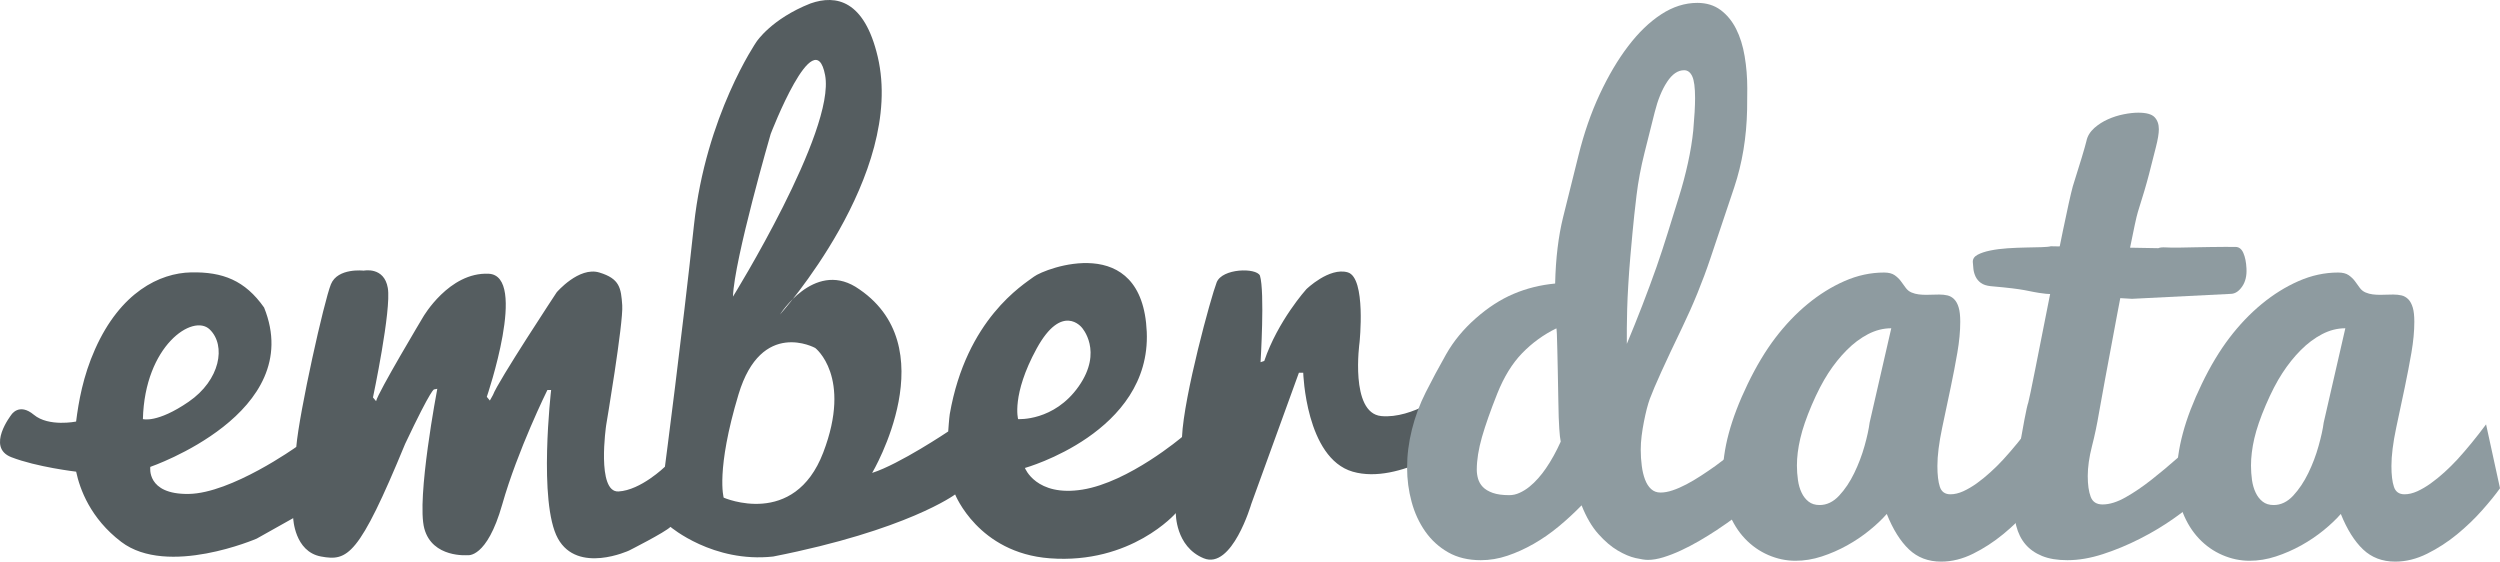
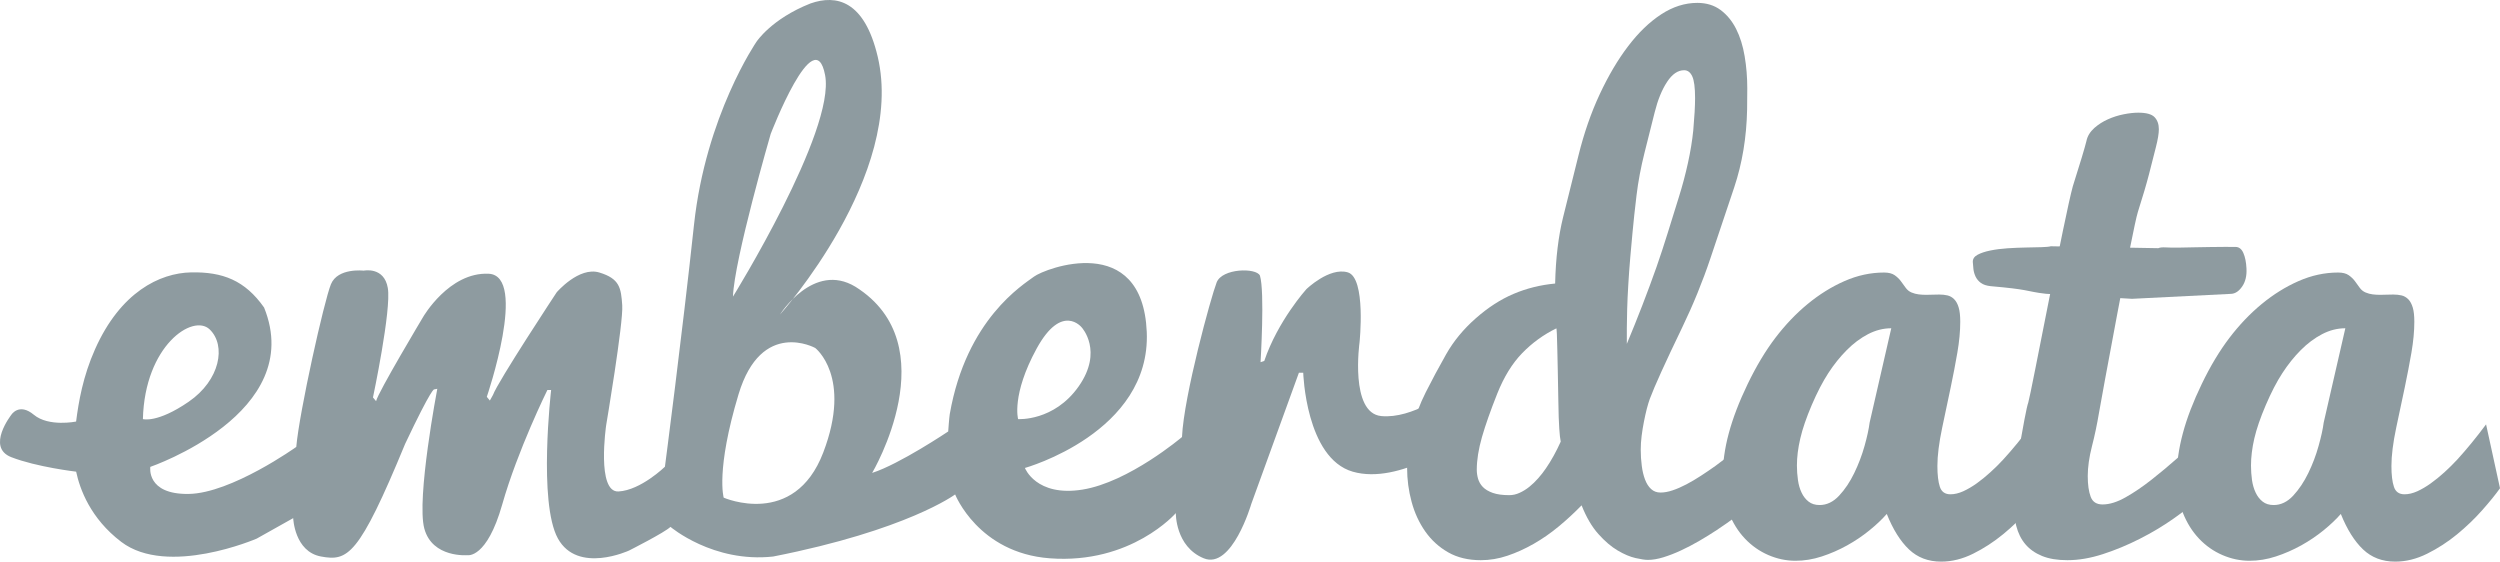
<svg xmlns="http://www.w3.org/2000/svg" enable-background="new 0 0 579.812 130.257" height="130.257" viewBox="0 0 579.812 130.257" width="579.812">
-   <path clip-rule="evenodd" d="m341.702 94.365c-.57-5.737-5.74-3.604-5.74-3.604s-8.32 6.451-15.631 5.734c-7.318-.719-5.02-17.078-5.02-17.078s1.57-14.992-2.73-16.25c-4.299-1.256-9.609 3.908-9.609 3.908s-6.6 7.316-9.76 16.641l-.859.287s1.01-16.354-.141-20.084c-.859-1.865-8.75-1.721-10.041 1.578-1.289 3.299-7.6 26.252-8.039 35.863 0 0-12.33 10.471-23.09 12.193-10.76 1.721-13.34-5.021-13.34-5.021s29.26-8.177 28.26-31.559c-1.01-23.383-23.6-14.735-26.16-12.813-2.471 1.859-15.68 9.823-19.529 31.88-.131.752-.361 4.028-.361 4.028s-11.33 7.603-17.639 9.612c0 0 17.639-29.695-3.881-43.18-9.75-5.881-17.5 6.455-17.5 6.455s29.119-32.419 22.67-59.818c-3.08-13.048-9.6-14.448-15.59-12.336-9.09 3.586-12.529 8.893-12.529 8.893s-11.762 17.07-14.49 42.462c-2.721 25.392-6.74 56.089-6.74 56.089s-5.59 5.451-10.76 5.738c-5.16.287-2.871-15.35-2.871-15.35s4.021-23.812 3.73-27.828c-.279-4.018-.57-6.17-5.311-7.604-4.729-1.435-9.889 4.59-9.889 4.59s-13.631 20.657-14.781 23.813l-.719 1.291-.711-.861s9.611-28.116.43-28.546c-9.18-.432-15.209 10.041-15.209 10.041s-10.471 17.501-10.9 19.51l-.721-.861s4.311-20.369 3.441-25.391c-.861-5.021-5.59-4.017-5.59-4.017s-6.021-.718-7.602 3.155-7.318 29.552-8.039 37.729c0 0-15.061 10.76-24.961 10.902-9.889.143-8.889-6.277-8.889-6.277s36.289-12.423 26.389-36.953c-4.439-6.312-9.609-8.297-16.92-8.154-7.318.144-16.4 4.608-22.279 17.806-2.811 6.295-3.83 12.269-4.4 16.79 0 0-6.359 1.296-9.799-1.573-3.441-2.869-5.221 0-5.221 0s-5.91 7.534-.02 9.83c5.879 2.295 15.059 3.368 15.059 3.368h-.01c.85 4.016 3.301 10.839 10.461 16.279 10.76 8.176 31.41-.752 31.41-.752l8.469-4.752s.281 7.764 6.451 8.899c6.17 1.131 8.75-.017 19.51-26.125 6.311-13.341 6.74-12.629 6.74-12.629l.719-.144s-4.879 25.535-3.01 32.42c1.861 6.885 10.041 6.168 10.041 6.168s4.449.86 8.029-11.762c3.59-12.625 10.471-26.539 10.471-26.539h.869s-3.02 26.107 1.57 34.428 16.5 2.801 16.5 2.801 8.32-4.201 9.609-5.492c0 0 9.881 8.406 23.811 6.88 31.131-6.128 42.211-14.401 42.211-14.401s5.35 13.553 21.92 14.81c18.93 1.435 29.26-10.478 29.26-10.478s-.141 7.746 6.459 10.471c6.59 2.726 11.041-12.588 11.041-12.588l11.049-30.446h1s.58 19.796 11.48 22.952 25.1-7.391 25.1-7.391 3.442-1.898 2.872-7.637zm-308.56 2.834c.43-17.069 11.619-24.53 15.49-20.8 3.869 3.73 2.439 11.764-4.881 16.783-7.308 5.022-10.609 4.017-10.609 4.017zm145.6-66.13s10.189-26.539 12.621-13.628c2.439 12.911-21.371 51.354-21.371 51.354.291-8.606 8.75-37.726 8.75-37.726zm12.191 73.877c-6.74 17.645-23.092 10.473-23.092 10.473s-1.869-6.312 3.441-23.957c5.309-17.645 17.789-10.758 17.789-10.758s8.612 6.598 1.862 24.242zm45.19-7.747s-1.58-5.594 4.299-16.353c5.891-10.76 10.48-4.877 10.48-4.877s5.02 5.451-.719 13.627c-5.74 8.177-14.06 7.603-14.06 7.603z" fill="#555d60" fill-rule="evenodd" />
+   <path clip-rule="evenodd" d="m341.702 94.365c-.57-5.737-5.74-3.604-5.74-3.604s-8.32 6.451-15.631 5.734c-7.318-.719-5.02-17.078-5.02-17.078s1.57-14.992-2.73-16.25c-4.299-1.256-9.609 3.908-9.609 3.908s-6.6 7.316-9.76 16.641l-.859.287s1.01-16.354-.141-20.084c-.859-1.865-8.75-1.721-10.041 1.578-1.289 3.299-7.6 26.252-8.039 35.863 0 0-12.33 10.471-23.09 12.193-10.76 1.721-13.34-5.021-13.34-5.021s29.26-8.177 28.26-31.559c-1.01-23.383-23.6-14.735-26.16-12.813-2.471 1.859-15.68 9.823-19.529 31.88-.131.752-.361 4.028-.361 4.028s-11.33 7.603-17.639 9.612c0 0 17.639-29.695-3.881-43.18-9.75-5.881-17.5 6.455-17.5 6.455s29.119-32.419 22.67-59.818c-3.08-13.048-9.6-14.448-15.59-12.336-9.09 3.586-12.529 8.893-12.529 8.893s-11.762 17.07-14.49 42.462c-2.721 25.392-6.74 56.089-6.74 56.089s-5.59 5.451-10.76 5.738c-5.16.287-2.871-15.35-2.871-15.35s4.021-23.812 3.73-27.828c-.279-4.018-.57-6.17-5.311-7.604-4.729-1.435-9.889 4.59-9.889 4.59s-13.631 20.657-14.781 23.813l-.719 1.291-.711-.861s9.611-28.116.43-28.546c-9.18-.432-15.209 10.041-15.209 10.041s-10.471 17.501-10.9 19.51l-.721-.861s4.311-20.369 3.441-25.391c-.861-5.021-5.59-4.017-5.59-4.017s-6.021-.718-7.602 3.155-7.318 29.552-8.039 37.729c0 0-15.061 10.76-24.961 10.902-9.889.143-8.889-6.277-8.889-6.277s36.289-12.423 26.389-36.953c-4.439-6.312-9.609-8.297-16.92-8.154-7.318.144-16.4 4.608-22.279 17.806-2.811 6.295-3.83 12.269-4.4 16.79 0 0-6.359 1.296-9.799-1.573-3.441-2.869-5.221 0-5.221 0s-5.91 7.534-.02 9.83c5.879 2.295 15.059 3.368 15.059 3.368h-.01c.85 4.016 3.301 10.839 10.461 16.279 10.76 8.176 31.41-.752 31.41-.752l8.469-4.752s.281 7.764 6.451 8.899c6.17 1.131 8.75-.017 19.51-26.125 6.311-13.341 6.74-12.629 6.74-12.629l.719-.144s-4.879 25.535-3.01 32.42c1.861 6.885 10.041 6.168 10.041 6.168s4.449.86 8.029-11.762c3.59-12.625 10.471-26.539 10.471-26.539h.869s-3.02 26.107 1.57 34.428 16.5 2.801 16.5 2.801 8.32-4.201 9.609-5.492c0 0 9.881 8.406 23.811 6.88 31.131-6.128 42.211-14.401 42.211-14.401s5.35 13.553 21.92 14.81c18.93 1.435 29.26-10.478 29.26-10.478s-.141 7.746 6.459 10.471c6.59 2.726 11.041-12.588 11.041-12.588l11.049-30.446h1s.58 19.796 11.48 22.952 25.1-7.391 25.1-7.391 3.442-1.898 2.872-7.637zm-308.56 2.834c.43-17.069 11.619-24.53 15.49-20.8 3.869 3.73 2.439 11.764-4.881 16.783-7.308 5.022-10.609 4.017-10.609 4.017zm145.6-66.13s10.189-26.539 12.621-13.628c2.439 12.911-21.371 51.354-21.371 51.354.291-8.606 8.75-37.726 8.75-37.726zm12.191 73.877c-6.74 17.645-23.092 10.473-23.092 10.473s-1.869-6.312 3.441-23.957c5.309-17.645 17.789-10.758 17.789-10.758s8.612 6.598 1.862 24.242zm45.19-7.747s-1.58-5.594 4.299-16.353c5.891-10.76 10.48-4.877 10.48-4.877s5.02 5.451-.719 13.627c-5.74 8.177-14.06 7.603-14.06 7.603z" fill="#8E9BA0" fill-rule="evenodd" />
  <g fill="#8e9ba0">
    <path d="m392.712 30.229c.279-3.143.42-5.635.42-7.477 0-2.424-.221-4.107-.66-5.051-.43-.941-1.061-1.414-1.881-1.414-1.459 0-2.779.908-3.969 2.727-1.191 1.816-2.141 4.161-2.861 7.029-.719 2.869-1.5 5.989-2.35 9.358s-1.469 6.669-1.859 9.897c-.391 3.23-.699 6.142-.939 8.734-.24 2.59-.4 4.432-.5 5.525-.191 2.23-.352 4.379-.471 6.447-.129 2.069-.211 3.957-.26 5.662-.051 1.707-.08 3.196-.08 4.469v2.934.684c2.5-5.98 4.801-11.934 6.9-17.869.879-2.528 1.75-5.168 2.6-7.91.859-2.747 1.699-5.473 2.541-8.174.85-2.703 1.559-5.379 2.139-8.027.58-2.649.99-5.164 1.23-7.544zm-31.76 45.928c-2.961 1.446-5.6 3.361-7.91 5.736s-4.24 5.506-5.791 9.4c-1.549 3.891-2.729 7.24-3.539 10.045-.801 2.805-1.211 5.338-1.211 7.603 0 .703.102 1.403.301 2.106.211.701.57 1.334 1.109 1.897.541.56 1.311 1.019 2.291 1.368.99.354 2.27.527 3.84.527.811 0 1.609-.178 2.389-.539.791-.354 1.541-.823 2.262-1.399.719-.576 1.398-1.235 2.049-1.972.65-.734 1.25-1.502 1.791-2.299 1.26-1.832 2.398-3.899 3.439-6.207-.141-.633-.25-1.64-.34-3.021-.1-1.378-.17-3.484-.211-6.311-.049-2.828-.09-5.149-.129-6.959-.051-1.81-.08-3.459-.109-4.955-.021-1.493-.061-2.713-.102-3.664-.049-.949-.09-1.402-.129-1.356zm46.66 39.756c-3.191 2.619-6.33 4.957-9.432 7.006-1.299.856-2.658 1.705-4.1 2.539-1.439.832-2.85 1.573-4.25 2.217-1.379.644-2.738 1.166-4.049 1.572-1.311.404-2.521.606-3.6.606-.65 0-1.602-.144-2.871-.429-1.26-.289-2.641-.869-4.131-1.752-1.5-.881-2.988-2.158-4.479-3.824-1.5-1.67-2.791-3.887-3.891-6.648-1.67 1.715-3.43 3.348-5.301 4.895-1.869 1.549-3.809 2.896-5.809 4.037-2.01 1.145-4.031 2.062-6.08 2.752-2.041.691-4.111 1.037-6.18 1.037-2.91 0-5.441-.606-7.57-1.82-2.131-1.215-3.9-2.828-5.32-4.846-1.41-2.014-2.471-4.299-3.16-6.857-.699-2.555-1.049-5.202-1.049-7.934 0-2.912.369-5.861 1.119-8.848.74-2.98 1.811-5.875 3.23-8.676 1.41-2.801 2.979-5.727 4.709-8.781 1.73-3.051 4.02-5.83 6.871-8.336 2.84-2.505 5.77-4.395 8.779-5.671 3-1.274 6.211-2.071 9.629-2.392.131-5.83.75-10.967 1.852-15.41 1.1-4.441 2.289-9.221 3.57-14.34 1.27-5.117 2.898-9.83 4.908-14.139 2.012-4.309 4.211-8.032 6.611-11.174 2.389-3.141 4.939-5.598 7.65-7.369 2.709-1.771 5.5-2.659 8.389-2.659 2.111 0 3.91.551 5.391 1.651 1.48 1.102 2.68 2.562 3.6 4.385.92 1.821 1.58 3.934 1.98 6.338.41 2.406.609 4.891.609 7.453 0 1.599-.01 3.244-.039 4.934-.131 6.443-1.131 12.441-2.98 17.992-1.859 5.549-3.699 11.037-5.52 16.459-1.82 5.424-4.01 10.791-6.57 16.098-3.92 8.124-6.42 13.639-7.5 16.542-.23.635-.461 1.407-.701 2.315-.229.908-.449 1.894-.658 2.959-.211 1.066-.391 2.157-.531 3.27-.139 1.111-.209 2.189-.209 3.23 0 1.317.08 2.566.24 3.746.148 1.18.398 2.235.75 3.164.35.932.818 1.67 1.41 2.213.59.545 1.318.816 2.189.816.859 0 1.789-.17 2.799-.51 1.012-.338 2.08-.801 3.201-1.391 1.119-.588 2.25-1.256 3.389-2.002 1.15-.748 2.262-1.504 3.342-2.275 2.459-1.809 5.039-3.869 7.738-6.176z" />
    <path d="m416.751 107.964c0 1.158.08 2.28.24 3.369.15 1.088.43 2.059.84 2.916.4.856.941 1.551 1.621 2.084.67.53 1.529.797 2.559.797 1.66 0 3.17-.722 4.521-2.168 1.35-1.445 2.52-3.186 3.5-5.219.99-2.033 1.789-4.136 2.4-6.303.609-2.168.998-3.977 1.18-5.424l5.02-21.883c-1.84 0-3.641.457-5.391 1.367-1.75.914-3.398 2.146-4.939 3.705-1.551 1.557-2.98 3.336-4.279 5.338-1.301 2.002-2.58 4.473-3.842 7.407-1.248 2.937-2.139 5.517-2.648 7.741-.522 2.226-.782 4.318-.782 6.273zm57.75 5.275c-1.029 1.451-2.41 3.152-4.139 5.105-1.73 1.951-3.66 3.812-5.82 5.582-2.15 1.769-4.471 3.269-6.93 4.494-2.471 1.225-4.941 1.836-7.41 1.836-2.98 0-5.471-.942-7.461-2.832-1.99-1.889-3.709-4.629-5.15-8.229-1.09 1.244-2.42 2.509-4.01 3.797-1.58 1.289-3.309 2.455-5.189 3.5-1.881 1.042-3.83 1.897-5.869 2.563-2.031.668-4.07 1-6.111 1-2.148 0-4.25-.442-6.289-1.325-2.041-.884-3.85-2.149-5.42-3.802-1.57-1.654-2.83-3.668-3.77-6.045-.941-2.379-1.41-5.061-1.41-8.049 0-3.353.469-6.797 1.42-10.33.949-3.533 2.41-7.354 4.398-11.471 1.99-4.115 4.121-7.669 6.4-10.666 2.281-2.994 4.771-5.611 7.48-7.847 2.711-2.237 5.57-4.015 8.57-5.334s6.061-1.979 9.18-1.979c1.029 0 1.85.205 2.439.611.58.409 1.07.875 1.451 1.395.379.522.76 1.035 1.119 1.533.359.497.811.861 1.35 1.088.541.226 1.102.373 1.66.441.57.066 1.141.102 1.73.102.49 0 1-.011 1.52-.035.521-.021 1.031-.031 1.531-.031.67 0 1.309.066 1.889.201.59.138 1.111.431 1.561.886.449.456.801 1.088 1.039 1.903.25.816.371 1.929.371 3.334 0 2.146-.221 4.527-.67 7.142-.451 2.614-.961 5.294-1.541 8.038s-1.238 5.87-1.979 9.384c-.74 3.511-1.111 6.47-1.111 8.878 0 2.057.191 3.664.57 4.822.381 1.161 1.201 1.74 2.461 1.74.939 0 1.92-.234 2.959-.7 1.031-.47 2.07-1.08 3.131-1.834 1.049-.757 2.109-1.613 3.16-2.572 1.059-.956 2.059-1.946 3-2.97 2.199-2.402 4.42-5.116 6.66-8.141z" />
    <path d="m510.052 115.581c-1.609 1.481-3.621 3.062-6.02 4.747-2.4 1.681-4.99 3.232-7.781 4.644-2.779 1.416-5.619 2.593-8.51 3.535-2.9.942-5.65 1.414-8.25 1.414-2.33 0-4.299-.326-5.889-.976-1.59-.651-2.881-1.56-3.871-2.728-.99-1.166-1.689-2.594-2.119-4.273-.432-1.686-.641-3.535-.641-5.555 0-2.827.311-6.127.939-9.896 1.301-7.798 2.131-12.176 2.5-13.14.611-1.917 8.49-43.576 10.33-50.152 1.701-5.36 2.75-8.848 3.15-10.467.221-1.133.84-2.153 1.85-3.063.93-.816 1.98-1.486 3.15-2.006 1.17-.523 2.381-.908 3.641-1.158 1.25-.25 2.389-.375 3.398-.375 1.852 0 3.111.348 3.771 1.045.66.695.99 1.627.99 2.793 0 .988-.23 2.383-.691 4.185-.459 1.804-.988 3.858-1.568 6.163-.592 2.309-1.471 5.271-2.621 8.896-1.16 3.625-8.609 44.129-9.029 46.684-.43 2.559-.961 5.1-1.611 7.624-.639 2.522-.969 4.817-.969 6.879 0 2.021.229 3.622.68 4.812.439 1.188 1.359 1.783 2.76 1.783 1.609 0 3.41-.56 5.381-1.683 1.979-1.12 3.969-2.479 5.99-4.074 2.02-1.592 3.998-3.239 5.93-4.946 1.93-1.705 3.629-3.164 5.109-4.375v13.663z" />
    <path d="m522.062 107.964c0 1.158.08 2.28.23 3.369.16 1.088.439 2.059.85 2.916.4.856.939 1.551 1.619 2.084.672.53 1.521.797 2.561.797 1.66 0 3.17-.722 4.521-2.168 1.338-1.445 2.51-3.186 3.498-5.219.99-2.033 1.791-4.136 2.391-6.303.609-2.168 1.01-3.977 1.189-5.424l5.021-21.883c-1.852 0-3.641.457-5.391 1.367-1.75.914-3.4 2.146-4.949 3.705-1.551 1.557-2.971 3.336-4.271 5.338-1.309 2.002-2.58 4.473-3.84 7.407-1.26 2.937-2.139 5.517-2.66 7.741-.51 2.226-.769 4.318-.769 6.273zm57.75 5.275c-1.029 1.451-2.41 3.152-4.141 5.105-1.729 1.951-3.67 3.812-5.818 5.582-2.16 1.769-4.471 3.269-6.941 4.494-2.459 1.225-4.93 1.836-7.398 1.836-2.98 0-5.471-.942-7.461-2.832-1.99-1.889-3.711-4.629-5.16-8.229-1.08 1.244-2.42 2.509-4 3.797-1.59 1.289-3.311 2.455-5.189 3.5-1.881 1.042-3.84 1.897-5.871 2.563-2.039.668-4.068 1-6.109 1-2.15 0-4.25-.442-6.291-1.325-2.049-.884-3.85-2.149-5.42-3.802-1.568-1.654-2.83-3.668-3.77-6.045-.939-2.379-1.42-5.061-1.42-8.049 0-3.353.48-6.797 1.43-10.33.941-3.533 2.41-7.354 4.4-11.471 1.98-4.115 4.121-7.669 6.4-10.666 2.279-2.994 4.77-5.611 7.48-7.847 2.709-2.237 5.57-4.015 8.57-5.334s6.059-1.979 9.17-1.979c1.039 0 1.85.205 2.439.611.59.409 1.07.875 1.459 1.395.381.522.75 1.035 1.111 1.533.359.497.82.861 1.359 1.088.539.226 1.09.373 1.66.441.561.066 1.141.102 1.73.102.49 0 1-.011 1.52-.035.52-.021 1.029-.031 1.52-.031.68 0 1.311.066 1.9.201.59.138 1.1.431 1.561.886.449.456.789 1.088 1.039 1.903.25.816.371 1.929.371 3.334 0 2.146-.221 4.527-.67 7.142-.451 2.614-.971 5.294-1.541 8.038-.59 2.744-1.25 5.87-1.99 9.384-.74 3.511-1.109 6.47-1.109 8.878 0 2.057.189 3.664.58 4.822.379 1.161 1.199 1.74 2.449 1.74.951 0 1.932-.234 2.971-.7 1.029-.47 2.07-1.08 3.119-1.834 1.061-.757 2.111-1.613 3.17-2.572 1.051-.956 2.051-1.946 3-2.97 2.191-2.402 4.41-5.116 6.66-8.141z" />
    <path d="m500.562 57.561c.35-.167.949-.226 1.791-.179.85.051 1.818.064 2.92.047 1.09-.021 2.279-.043 3.559-.072 1.281-.027 2.521-.047 3.721-.064 1.199-.014 2.311-.023 3.35-.033 1.041-.006 1.9-.002 2.58.006.801.011 1.41.482 1.811 1.416.41.935.65 2.129.719 3.582.092 1.681-.238 3.072-.988 4.168-.75 1.099-1.602 1.67-2.551 1.718l-23 1.153-19.949-1.164c-1.221-.141-2.16-.281-2.842-.424-.67-.142-1.379-.283-2.129-.42-.75-.139-1.699-.279-2.859-.422-1.15-.143-2.82-.311-5-.503-.971-.102-1.73-.352-2.281-.753-.539-.398-.939-.88-1.219-1.445-.26-.562-.441-1.156-.512-1.783-.068-.625-.119-1.161-.139-1.612-.031-.71.33-1.272 1.09-1.685.77-.414 1.75-.742 2.971-.992 1.209-.247 2.549-.42 4.01-.518 1.459-.095 2.869-.152 4.209-.176 1.35-.021 2.551-.049 3.621-.081 1.059-.028 1.789-.099 2.189-.21z" />
  </g>
</svg>
